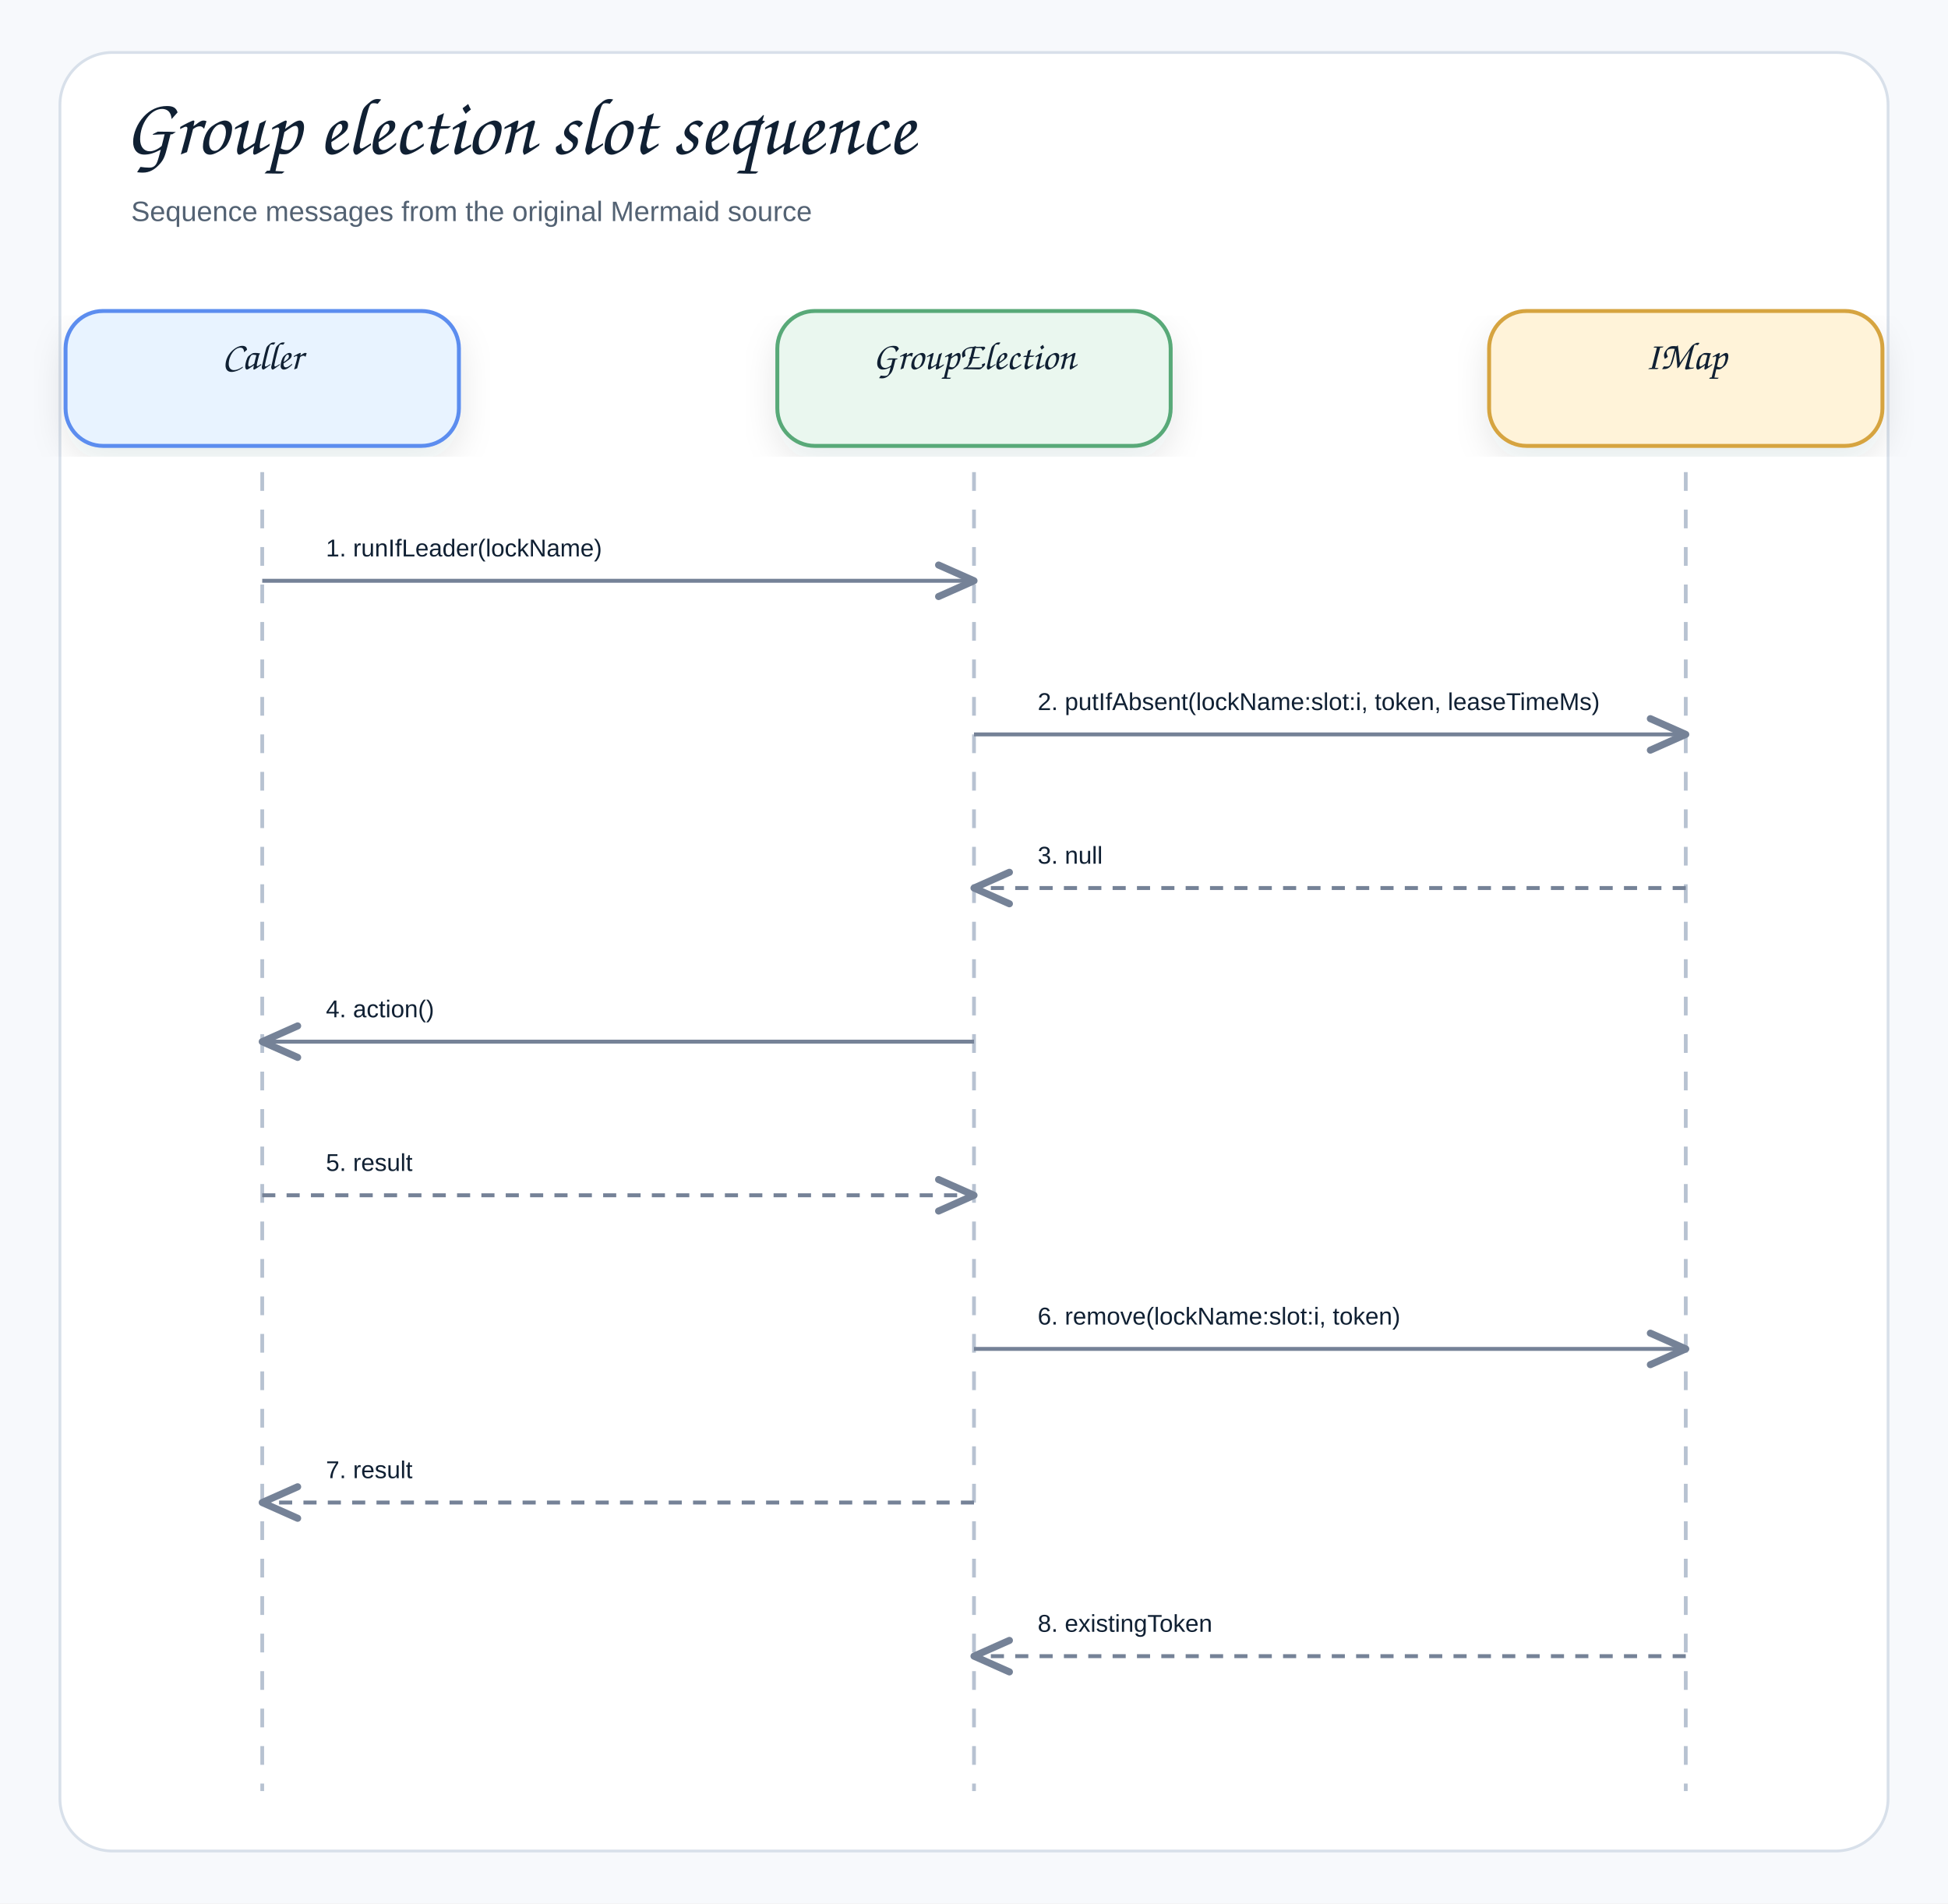
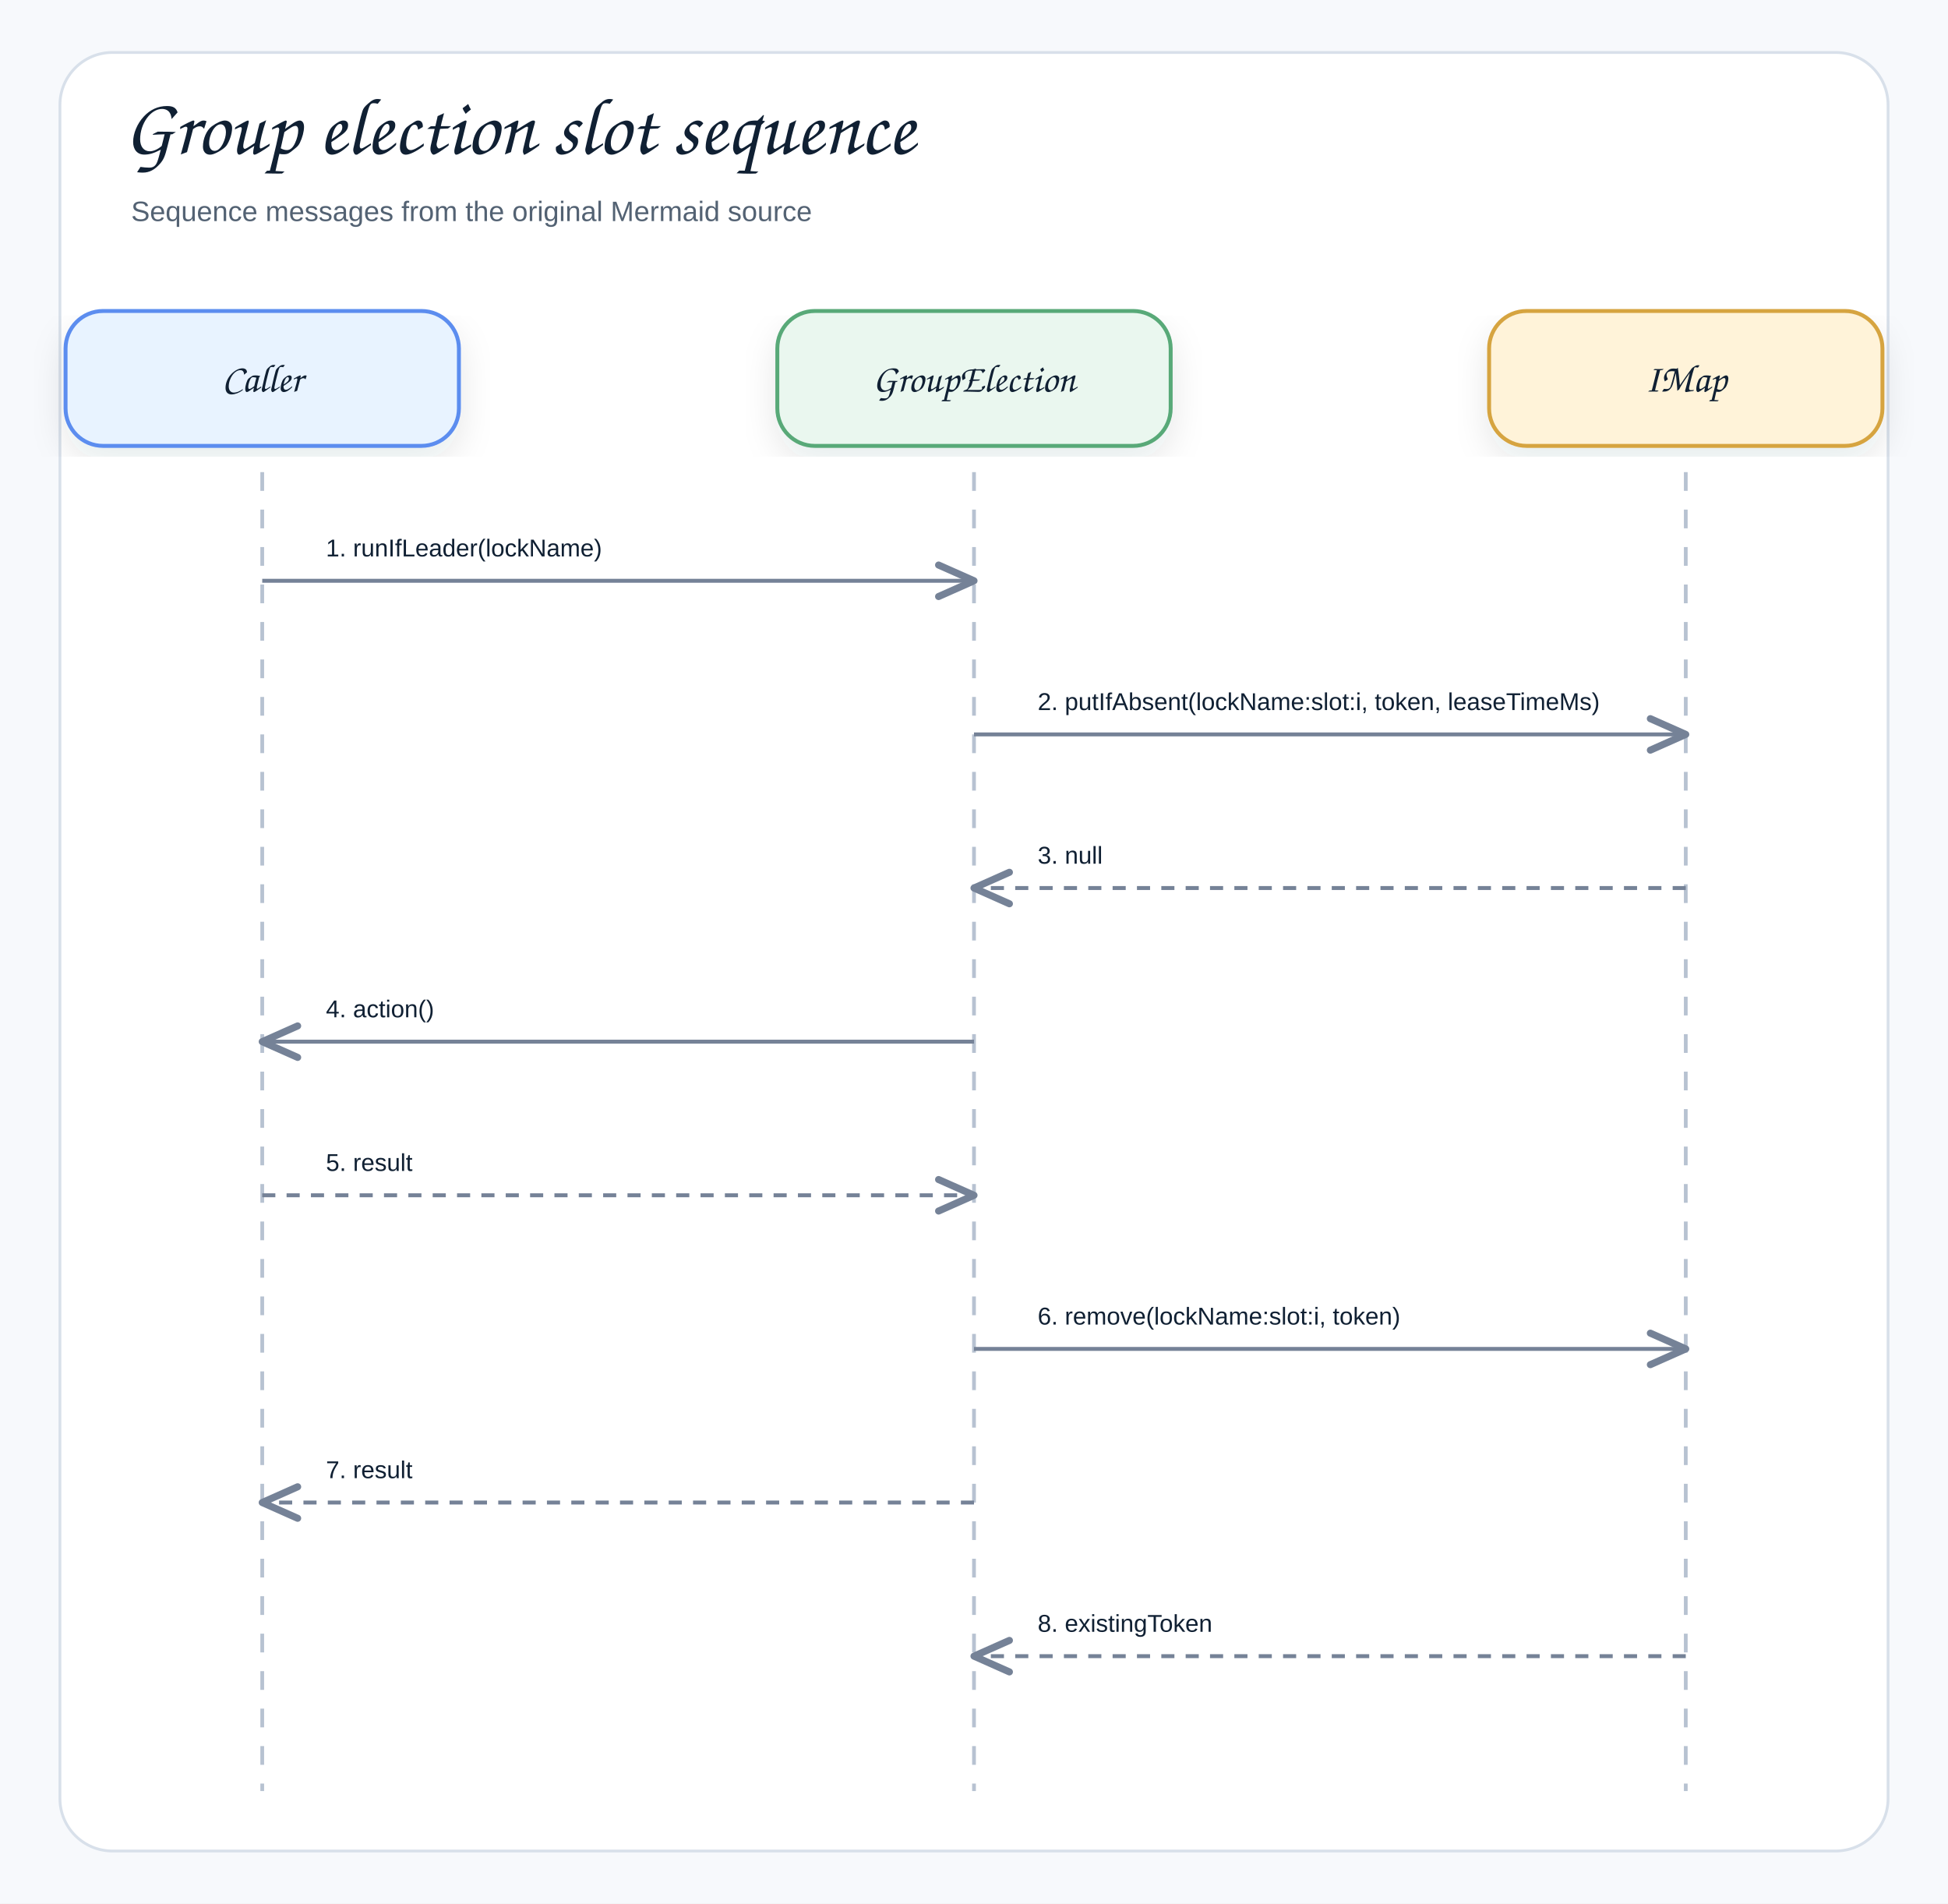
<svg xmlns="http://www.w3.org/2000/svg" width="1040" height="1016" viewBox="0 0 1040 1016" role="img" aria-label="Group election slot sequence (maxLeaders = N)">
  <defs>
    <filter id="shadow" x="-8%" y="-8%" width="116%" height="116%">
      <feDropShadow dx="0" dy="8" stdDeviation="9" flood-color="#1f2937" flood-opacity="0.10" />
    </filter>
    <marker id="openArrow" markerWidth="12" markerHeight="10" refX="10" refY="5" orient="auto" markerUnits="strokeWidth">
      <path d="M 1 1 L 10 5 L 1 9" fill="none" stroke="#758297" stroke-width="1.8" stroke-linecap="round" stroke-linejoin="round" />
    </marker>
    <marker id="inherit" markerWidth="14" markerHeight="12" refX="12" refY="6" orient="auto" markerUnits="strokeWidth">
      <path d="M 0 1 L 12 6 L 0 11 Z" fill="#ffffff" stroke="#758297" stroke-width="1.8" />
    </marker>
    <style>
    .canvas{fill:#f7f9fc}.frame{fill:#fff;stroke:#d8e0ea;stroke-width:1.5}
    .title{font-family:"Architects Daughter","Comic Sans MS","Comic Sans",cursive;font-size:43px;font-weight:400;fill:#102033}
    .subtitle{font-family:"Comic Sans MS","Comic Sans","Comic Neue",Arial,sans-serif;font-size:15px;font-weight:400;fill:#536273}
    .label{font-family:"Architects Daughter","Comic Sans MS","Comic Sans",cursive;font-size:25px;font-weight:400;fill:#102033}
    .smallLabel{font-family:"Architects Daughter","Comic Sans MS","Comic Sans",cursive;font-size:21px;font-weight:400;fill:#102033}
    .mono{font-family:"Comic Sans MS","Comic Sans","Comic Neue",Arial,sans-serif;font-size:12px;font-weight:400;fill:#102033}
    .small{font-family:"Comic Sans MS","Comic Sans","Comic Neue",Arial,sans-serif;font-size:12px;font-weight:400;fill:#536273}
    .strong{font-family:"Comic Sans MS","Comic Sans","Comic Neue",Arial,sans-serif;font-size:13px;font-weight:400;fill:#102033}
    .card{stroke-width:2.1;filter:url(#shadow)}.compartment{stroke-width:1.5;fill:none}
    .line{stroke:#758297;stroke-width:2.1;fill:none;marker-end:url(#openArrow)}
    .plainLine{stroke:#758297;stroke-width:2.1;fill:none}
    .dashed{stroke:#758297;stroke-width:2.1;stroke-dasharray:7 6;fill:none;marker-end:url(#openArrow)}
    .inheritLine{stroke:#758297;stroke-width:2.2;fill:none;marker-end:url(#inherit)}
    .implLine{stroke:#758297;stroke-width:2.2;stroke-dasharray:8 7;fill:none;marker-end:url(#inherit)}
  </style>
  </defs>
  <rect class="canvas" width="1040" height="1016" />
  <rect class="frame" x="32" y="28" width="976" height="960" rx="28" />
  <text class="title" x="66" y="82">Group election slot sequence</text>
  <text class="subtitle" x="70" y="118">Sequence messages from the original Mermaid source</text>
  <rect class="card" x="35" y="166" width="210" height="72" rx="20" fill="#E8F3FF" stroke="#5B8DEF" />
-   <text class="smallLabel" x="140" y="197" text-anchor="middle">Caller</text>
+   <text class="smallLabel" x="140" y="209" text-anchor="middle">Caller</text>
  <line x1="140" y1="252" x2="140" y2="956" stroke="#b7c2d1" stroke-width="2" stroke-dasharray="10 10" />
  <rect class="card" x="415" y="166" width="210" height="72" rx="20" fill="#EAF7EF" stroke="#58A978" />
-   <text class="smallLabel" x="520" y="197" text-anchor="middle">GroupElection</text>
+   <text class="smallLabel" x="520" y="209" text-anchor="middle">GroupElection</text>
  <line x1="520" y1="252" x2="520" y2="956" stroke="#b7c2d1" stroke-width="2" stroke-dasharray="10 10" />
  <rect class="card" x="795" y="166" width="210" height="72" rx="20" fill="#FFF3D9" stroke="#D6A441" />
-   <text class="smallLabel" x="900" y="197" text-anchor="middle">IMap</text>
+   <text class="smallLabel" x="900" y="209" text-anchor="middle">IMap</text>
  <line x1="900" y1="252" x2="900" y2="956" stroke="#b7c2d1" stroke-width="2" stroke-dasharray="10 10" />
  <rect x="158" y="270" width="344" height="39" rx="12" fill="#ffffff" opacity="0.97" />
  <text class="strong" x="174" y="297" text-anchor="start">1. runIfLeader(lockName)</text>
  <path class="line" d="M140 310 L520 310" />
  <rect x="538" y="352" width="344" height="39" rx="12" fill="#ffffff" opacity="0.97" />
  <text class="strong" x="554" y="379" text-anchor="start">2. putIfAbsent(lockName:slot:i, token, leaseTimeMs)</text>
  <path class="line" d="M520 392 L900 392" />
  <rect x="538" y="434" width="344" height="39" rx="12" fill="#ffffff" opacity="0.97" />
  <text class="strong" x="554" y="461" text-anchor="start">3. null</text>
  <path class="dashed" d="M900 474 L520 474" />
  <rect x="158" y="516" width="344" height="39" rx="12" fill="#ffffff" opacity="0.97" />
  <text class="strong" x="174" y="543" text-anchor="start">4. action()</text>
  <path class="line" d="M520 556 L140 556" />
  <rect x="158" y="598" width="344" height="39" rx="12" fill="#ffffff" opacity="0.97" />
  <text class="strong" x="174" y="625" text-anchor="start">5. result</text>
  <path class="dashed" d="M140 638 L520 638" />
  <rect x="538" y="680" width="344" height="39" rx="12" fill="#ffffff" opacity="0.97" />
  <text class="strong" x="554" y="707" text-anchor="start">6. remove(lockName:slot:i, token)</text>
  <path class="line" d="M520 720 L900 720" />
  <rect x="158" y="762" width="344" height="39" rx="12" fill="#ffffff" opacity="0.97" />
  <text class="strong" x="174" y="789" text-anchor="start">7. result</text>
  <path class="dashed" d="M520 802 L140 802" />
  <rect x="538" y="844" width="344" height="39" rx="12" fill="#ffffff" opacity="0.97" />
  <text class="strong" x="554" y="871" text-anchor="start">8. existingToken</text>
  <path class="dashed" d="M900 884 L520 884" />
</svg>
